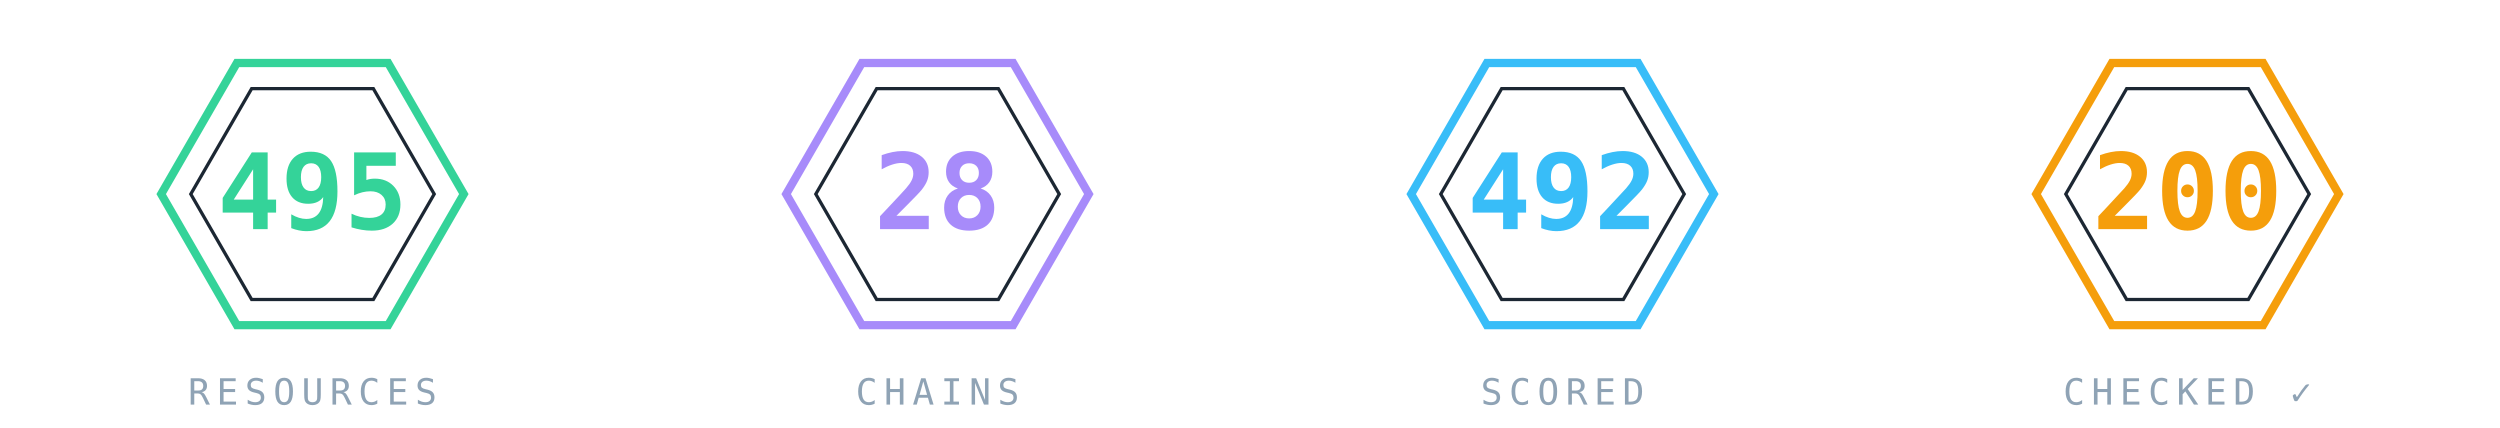
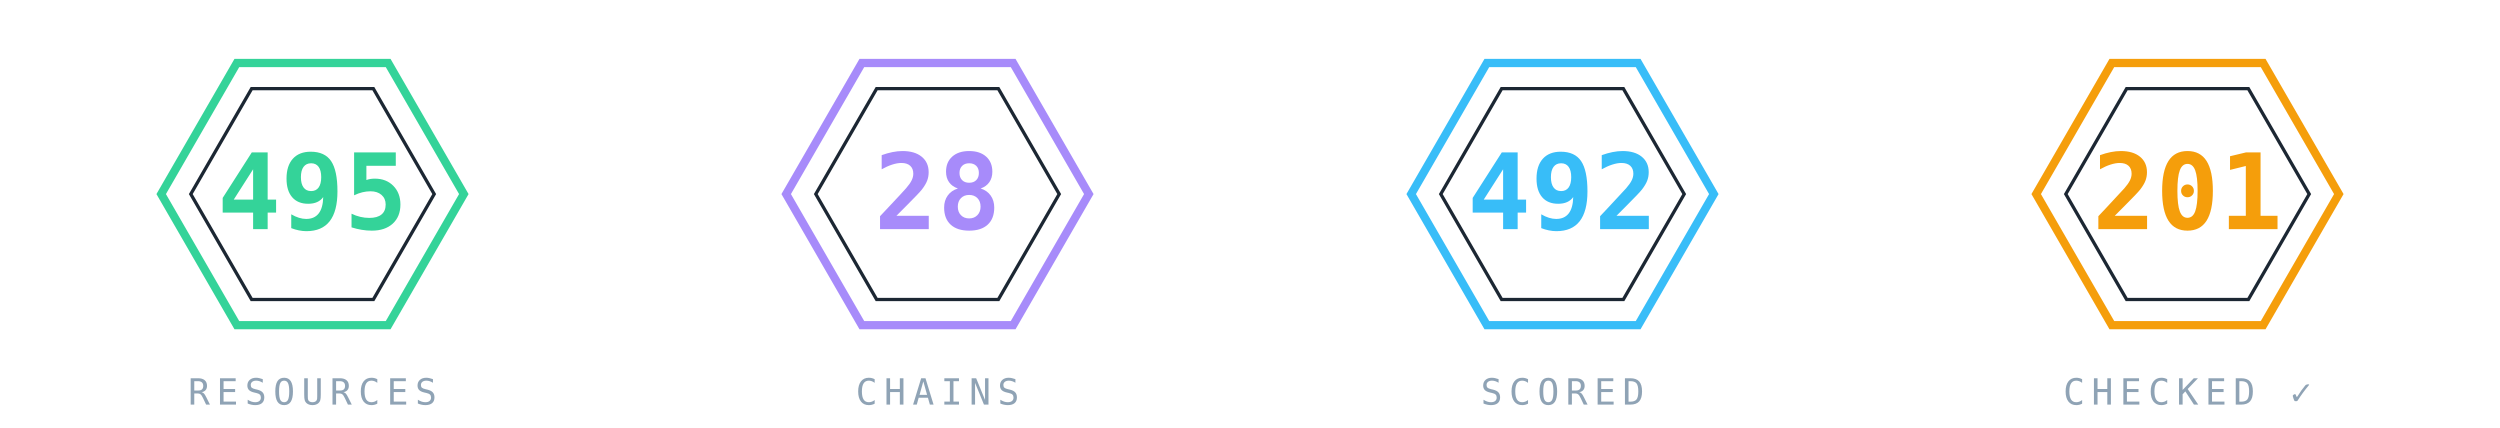
- <svg xmlns="http://www.w3.org/2000/svg" width="1520" height="260" viewBox="0 0 1520 260" role="img" aria-label="495 resources, 28 chains, 492 scored, 200 independently checked">
+ <svg xmlns="http://www.w3.org/2000/svg" width="1520" height="260" viewBox="0 0 1520 260" role="img" aria-label="495 resources, 28 chains, 492 scored, 201 independently checked">
  <g>
    <path d="M98.0 118.0 L144.0 38.3 L236.0 38.3 L282.0 118.0 L236.0 197.7 L144.0 197.7 Z" fill="none" stroke="#34d399" stroke-width="5" />
    <path d="M116.0 118.0 L153.0 53.9 L227.0 53.9 L264.0 118.0 L227.0 182.1 L153.0 182.1 Z" fill="none" stroke="#1c2733" stroke-width="2" />
    <text x="190" y="139.333" text-anchor="middle" font-family="ui-monospace, SFMono-Regular, Menlo, monospace" font-size="64" font-weight="700" fill="#34d399">495</text>
    <text x="190" y="246" text-anchor="middle" font-family="ui-monospace, SFMono-Regular, Menlo, monospace" font-size="22" letter-spacing="4" fill="#8fa3b5">RESOURCES</text>
  </g>
  <g>
    <path d="M478.0 118.0 L524.0 38.3 L616.0 38.3 L662.0 118.0 L616.0 197.7 L524.0 197.7 Z" fill="none" stroke="#a78bfa" stroke-width="5" />
    <path d="M496.0 118.0 L533.0 53.9 L607.0 53.9 L644.0 118.0 L607.0 182.1 L533.0 182.1 Z" fill="none" stroke="#1c2733" stroke-width="2" />
    <text x="570" y="139.333" text-anchor="middle" font-family="ui-monospace, SFMono-Regular, Menlo, monospace" font-size="64" font-weight="700" fill="#a78bfa">28</text>
    <text x="570" y="246" text-anchor="middle" font-family="ui-monospace, SFMono-Regular, Menlo, monospace" font-size="22" letter-spacing="4" fill="#8fa3b5">CHAINS</text>
  </g>
  <g>
    <path d="M858.0 118.0 L904.0 38.3 L996.0 38.3 L1042.0 118.0 L996.0 197.7 L904.0 197.7 Z" fill="none" stroke="#38bdf8" stroke-width="5" />
    <path d="M876.0 118.0 L913.0 53.9 L987.0 53.9 L1024.0 118.0 L987.0 182.1 L913.0 182.1 Z" fill="none" stroke="#1c2733" stroke-width="2" />
    <text x="950" y="139.333" text-anchor="middle" font-family="ui-monospace, SFMono-Regular, Menlo, monospace" font-size="64" font-weight="700" fill="#38bdf8">492</text>
    <text x="950" y="246" text-anchor="middle" font-family="ui-monospace, SFMono-Regular, Menlo, monospace" font-size="22" letter-spacing="4" fill="#8fa3b5">SCORED</text>
  </g>
  <g>
    <path d="M1238.0 118.0 L1284.0 38.3 L1376.0 38.3 L1422.0 118.0 L1376.0 197.7 L1284.0 197.7 Z" fill="none" stroke="#f59e0b" stroke-width="5" />
    <path d="M1256.0 118.0 L1293.0 53.9 L1367.0 53.9 L1404.0 118.0 L1367.0 182.1 L1293.0 182.1 Z" fill="none" stroke="#1c2733" stroke-width="2" />
-     <text x="1330" y="139.333" text-anchor="middle" font-family="ui-monospace, SFMono-Regular, Menlo, monospace" font-size="64" font-weight="700" fill="#f59e0b">200</text>
+     <text x="1330" y="139.333" text-anchor="middle" font-family="ui-monospace, SFMono-Regular, Menlo, monospace" font-size="64" font-weight="700" fill="#f59e0b">201</text>
    <text x="1330" y="246" text-anchor="middle" font-family="ui-monospace, SFMono-Regular, Menlo, monospace" font-size="22" letter-spacing="4" fill="#8fa3b5">CHECKED ✓</text>
  </g>
</svg>
